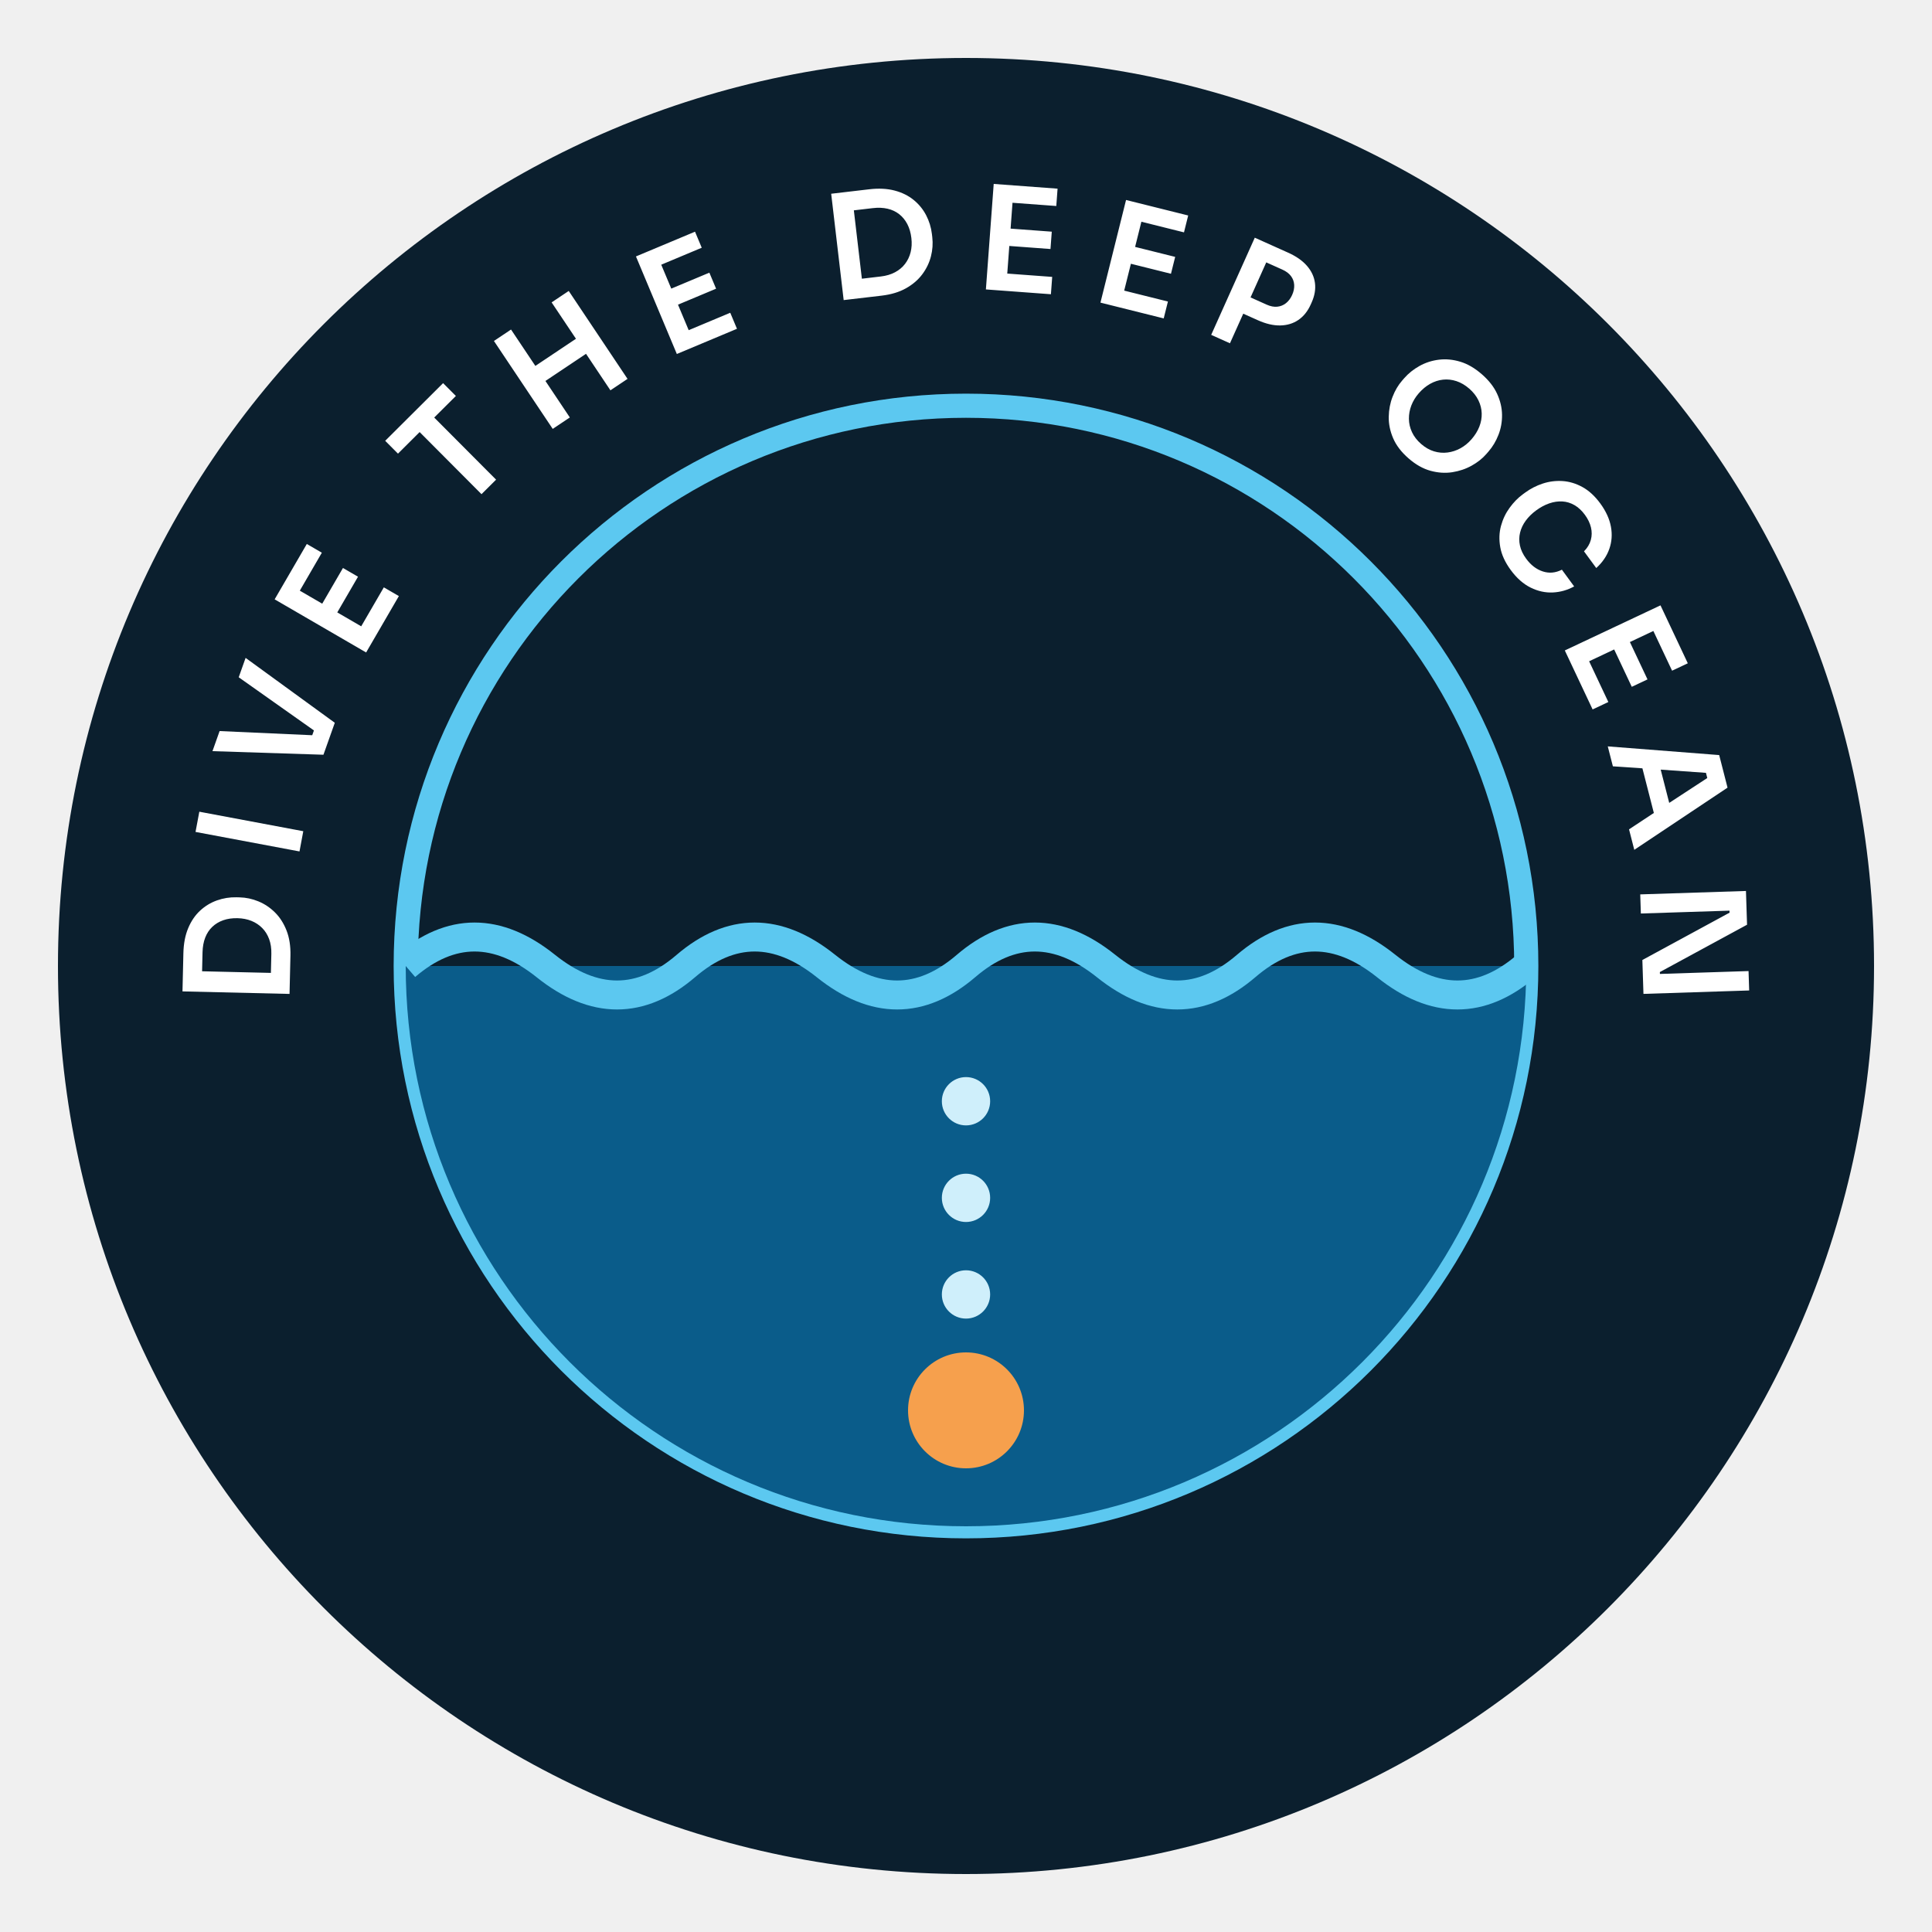
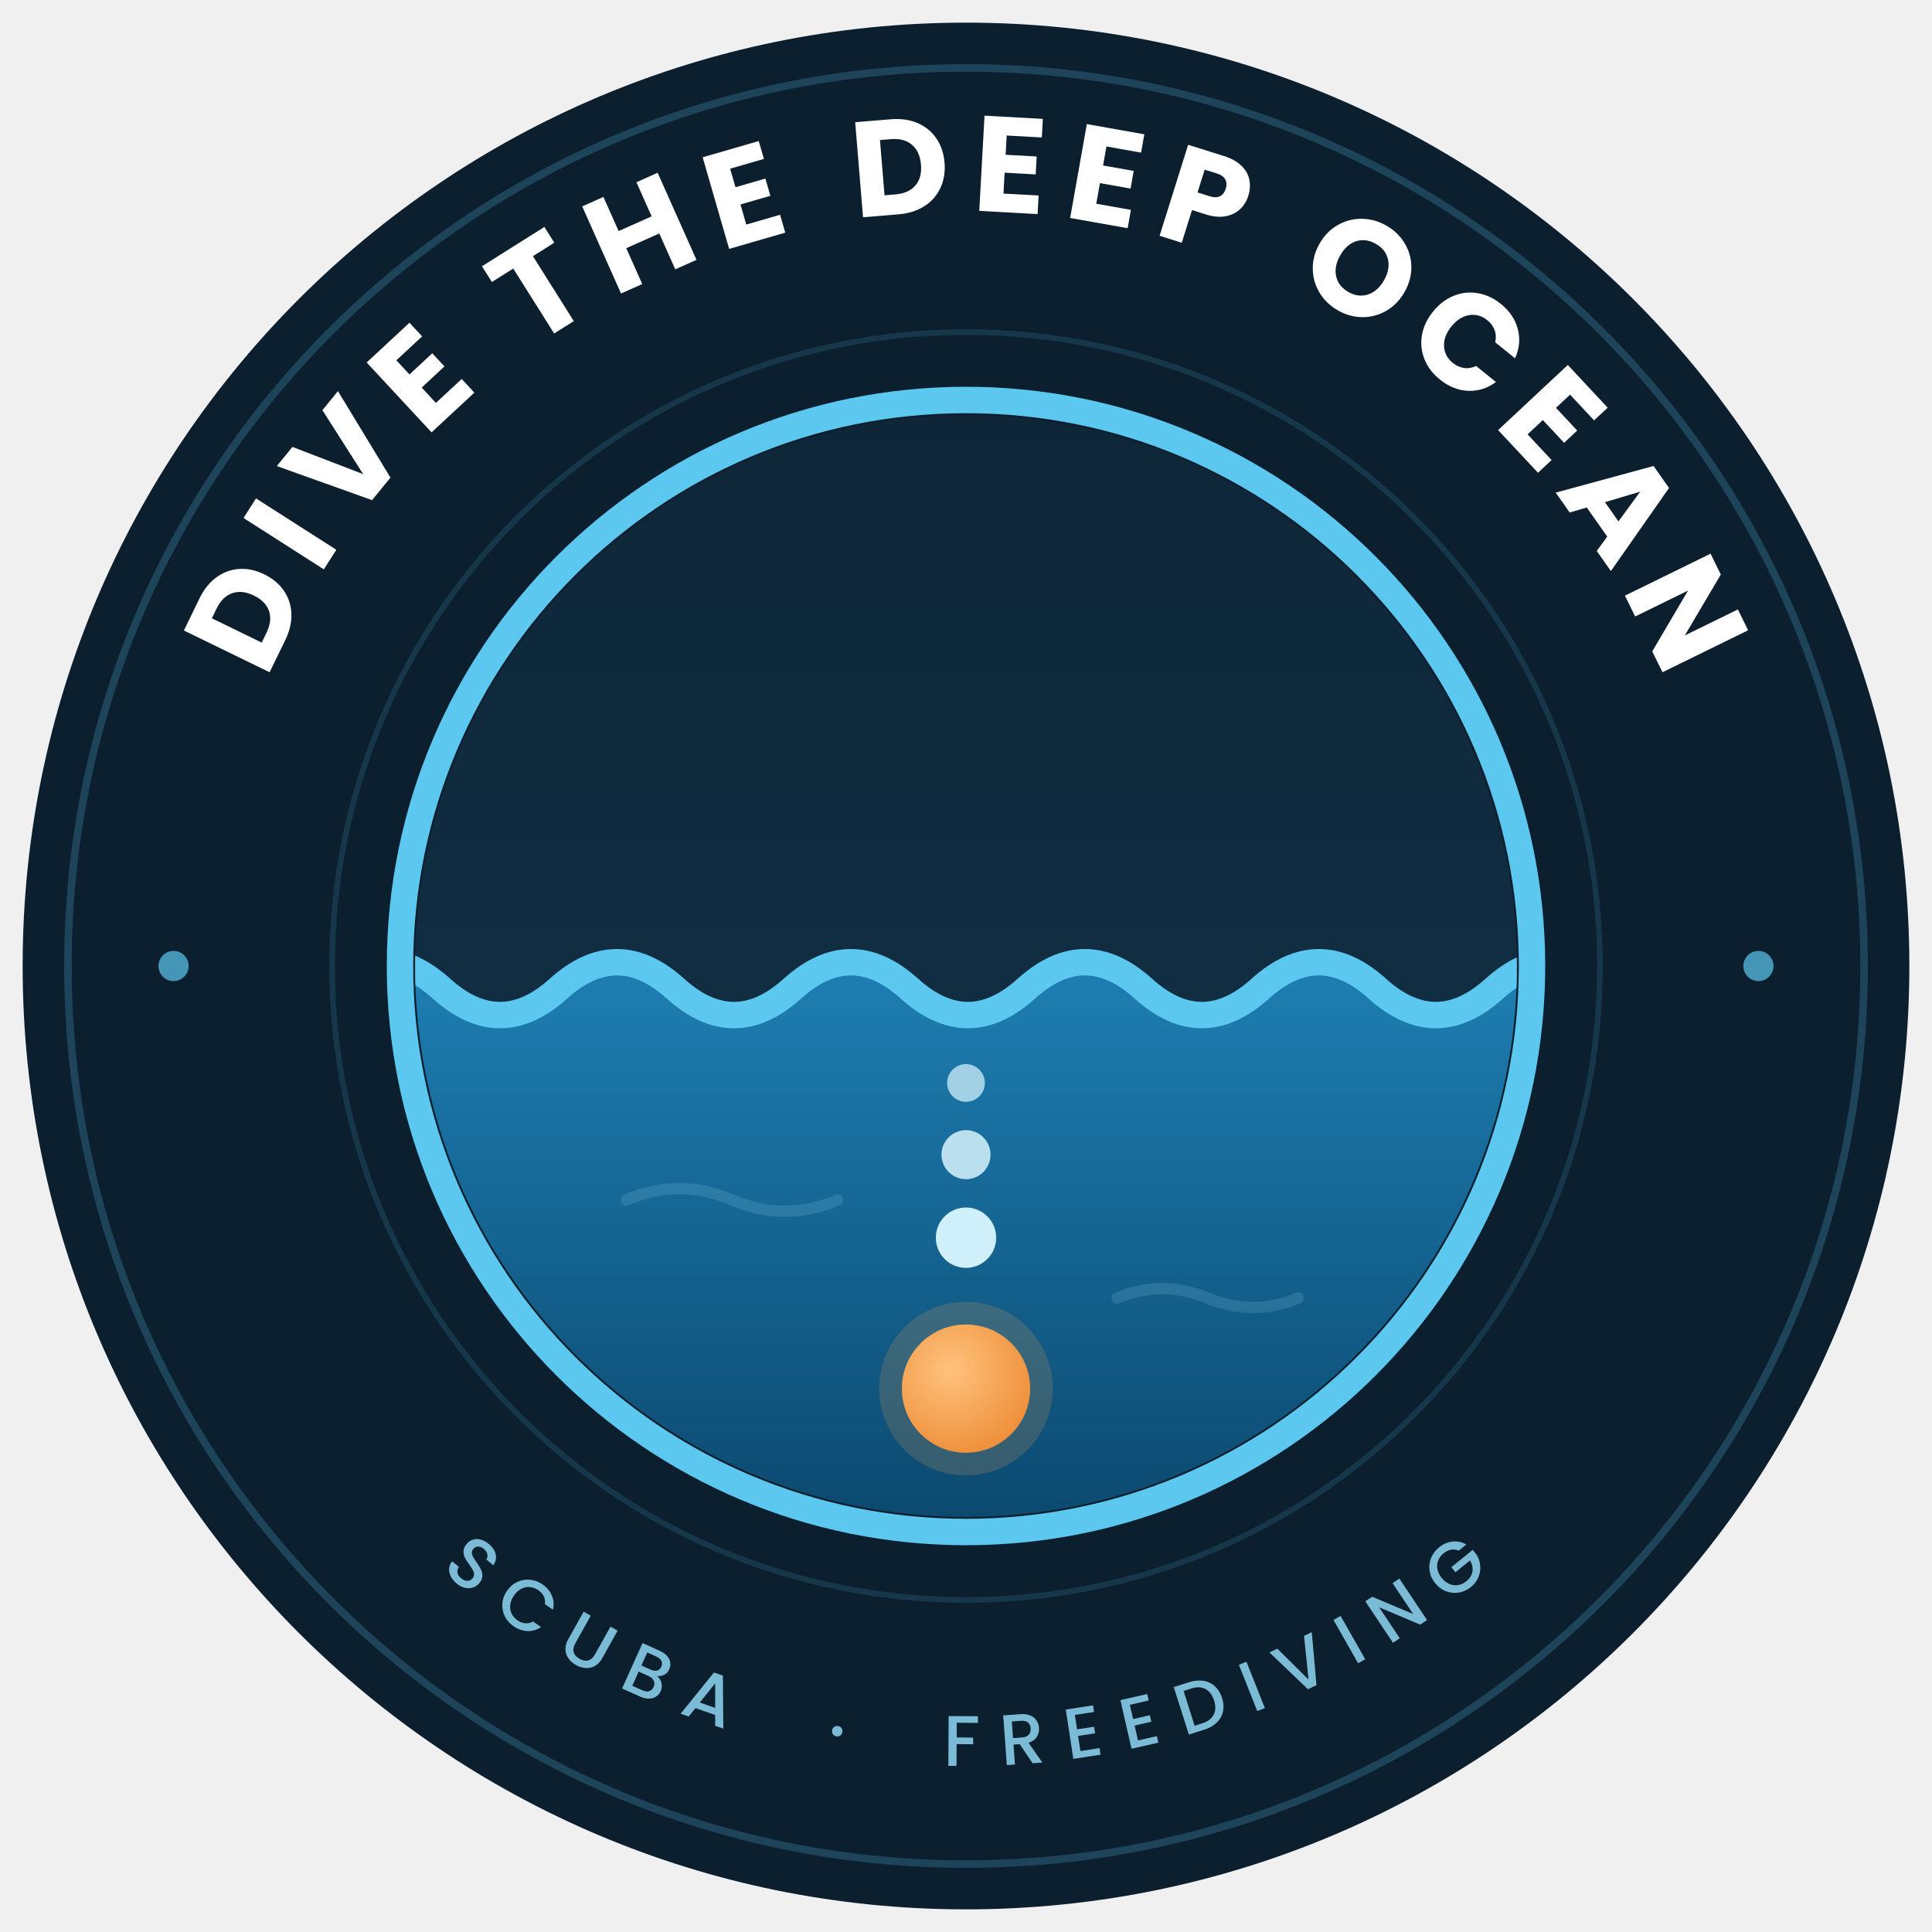
- <svg xmlns="http://www.w3.org/2000/svg" viewBox="0 0 200.0 200.0" width="200" height="200" role="img" aria-label="Dive the deep ocean 뱃지">
-   <circle cx="100" cy="100" r="94" fill="#0B1F2E" />
-   <circle cx="100" cy="100" r="58" fill="none" stroke="#5CC8F0" stroke-width="2.5" />
-   <path d="M42 100 A58 58 0 0 0 158 100 Z" fill="#0A5C8A" />
-   <path d="M42 100 q7 -6 14.5 0 t14.5 0 t14.5 0 t14.5 0 t14.5 0 t14.5 0 t14.5 0 t14.5 0" fill="none" stroke="#5CC8F0" stroke-width="3" />
-   <circle cx="100" cy="114" r="2.5" fill="#CFEFFB" />
-   <circle cx="100" cy="124" r="2.5" fill="#CFEFFB" />
-   <circle cx="100" cy="134" r="2.5" fill="#CFEFFB" />
-   <circle cx="100" cy="146" r="6" fill="#F6A04D" />
-   <path d="M29.973 102.89 18.891 102.629 18.984 98.67Q19.019 97.185 19.48 96.086Q19.941 94.986 20.715 94.269Q21.49 93.552 22.466 93.208Q23.442 92.863 24.477 92.887L24.806 92.895Q25.796 92.918 26.747 93.308Q27.698 93.698 28.461 94.452Q29.223 95.205 29.662 96.325Q30.101 97.446 30.066 98.931ZM20.92 100.546 28.043 100.714 28.09 98.749Q28.11 97.894 27.863 97.221Q27.616 96.547 27.147 96.071Q26.678 95.595 26.032 95.332Q25.385 95.069 24.591 95.051Q23.766 95.031 23.108 95.263Q22.45 95.495 21.974 95.949Q21.498 96.403 21.242 97.065Q20.987 97.727 20.966 98.581Z M31.004 88.14 20.241 86.121 20.634 84.028 31.396 86.047Z M33.483 78.13 21.995 77.758 22.733 75.68 32.323 76.11 32.498 75.615 24.712 70.111 25.425 68.104 34.658 74.822Z M37.901 67.543 28.432 62.044 31.762 56.311 33.318 57.215 31.036 61.145 33.357 62.493 35.504 58.797 37.061 59.701 34.914 63.397 37.392 64.836 39.734 60.802 41.291 61.706Z  M49.846 51.157 43.441 44.727 41.199 46.961 39.876 45.632 45.87 39.662 47.193 40.99 44.95 43.224 51.355 49.654Z M63.191 40.406 60.665 36.627 56.463 39.437 58.989 43.215 57.218 44.399 51.132 35.297 52.902 34.113 55.42 37.879 59.623 35.069 57.104 31.303 58.875 30.119 64.962 39.222Z M70.066 36.646 65.834 26.547 71.948 23.985 72.644 25.645 68.452 27.402 69.49 29.878 73.433 28.226 74.129 29.886 70.186 31.538 71.293 34.18 75.596 32.377 76.291 34.037Z  M87.337 31.066 86.044 20.057 89.977 19.595Q91.452 19.422 92.605 19.725Q93.758 20.027 94.576 20.694Q95.395 21.36 95.872 22.278Q96.35 23.197 96.471 24.224L96.509 24.552Q96.625 25.535 96.372 26.532Q96.119 27.528 95.48 28.388Q94.841 29.249 93.793 29.84Q92.744 30.431 91.27 30.605ZM88.39 21.775 89.221 28.852 91.173 28.622Q92.022 28.523 92.654 28.184Q93.287 27.846 93.692 27.315Q94.098 26.784 94.268 26.107Q94.438 25.43 94.345 24.64Q94.249 23.821 93.927 23.202Q93.605 22.583 93.089 22.175Q92.573 21.767 91.882 21.607Q91.191 21.446 90.342 21.546Z M102.059 29.961 102.868 19.041 109.479 19.53 109.347 21.325 104.814 20.99 104.616 23.667 108.879 23.983 108.746 25.778 104.483 25.462 104.271 28.32 108.923 28.664 108.79 30.459Z M113.918 31.327 116.568 20.702 123.001 22.307 122.566 24.054 118.156 22.953 117.506 25.559 121.654 26.593 121.218 28.34 117.07 27.305 116.376 30.085 120.903 31.214 120.467 32.961Z M125.382 34.665 129.895 24.606 133.343 26.154Q134.603 26.718 135.301 27.525Q136 28.332 136.124 29.3Q136.249 30.268 135.782 31.308L135.684 31.527Q135.217 32.567 134.411 33.118Q133.605 33.669 132.535 33.69Q131.465 33.712 130.206 33.147L128.701 32.472L127.325 35.537ZM131.083 27.162 129.456 30.788 131.125 31.537Q131.714 31.801 132.222 31.75Q132.73 31.698 133.126 31.383Q133.523 31.067 133.762 30.534Q134.002 30 133.974 29.494Q133.946 28.988 133.643 28.582Q133.341 28.175 132.753 27.911Z  M145.812 47.45Q144.692 46.474 144.217 45.364Q143.742 44.254 143.762 43.147Q143.782 42.04 144.162 41.068Q144.541 40.095 145.143 39.406L145.359 39.157Q146.02 38.399 146.947 37.884Q147.873 37.368 148.954 37.236Q150.035 37.103 151.169 37.445Q152.304 37.787 153.4 38.743Q154.486 39.689 154.98 40.766Q155.474 41.844 155.49 42.932Q155.506 44.021 155.122 45.009Q154.738 45.998 154.078 46.755L153.861 47.004Q153.26 47.694 152.348 48.203Q151.437 48.712 150.343 48.883Q149.249 49.054 148.085 48.735Q146.92 48.416 145.812 47.45ZM147.113 45.958Q147.746 46.51 148.446 46.722Q149.146 46.934 149.852 46.843Q150.559 46.752 151.194 46.401Q151.829 46.049 152.331 45.472Q152.873 44.85 153.14 44.167Q153.407 43.484 153.386 42.79Q153.365 42.095 153.043 41.436Q152.721 40.778 152.1 40.236Q151.466 39.684 150.77 39.455Q150.074 39.227 149.383 39.301Q148.691 39.375 148.052 39.732Q147.412 40.09 146.87 40.712Q146.367 41.288 146.105 41.965Q145.843 42.643 145.85 43.354Q145.856 44.066 146.168 44.736Q146.479 45.406 147.113 45.958Z M156.391 59.008Q155.513 57.811 155.306 56.642Q155.1 55.472 155.383 54.437Q155.665 53.402 156.277 52.563Q156.889 51.723 157.627 51.182L157.893 50.987Q158.716 50.384 159.705 50.058Q160.694 49.733 161.746 49.798Q162.799 49.864 163.808 50.416Q164.818 50.968 165.661 52.117Q166.539 53.315 166.761 54.519Q166.984 55.723 166.594 56.827Q166.204 57.932 165.244 58.803L163.975 57.074Q164.509 56.533 164.682 55.895Q164.856 55.256 164.695 54.593Q164.534 53.929 164.064 53.288Q163.585 52.635 162.989 52.291Q162.392 51.947 161.733 51.91Q161.073 51.873 160.388 52.106Q159.703 52.338 159.025 52.835Q158.372 53.314 157.944 53.898Q157.517 54.481 157.357 55.138Q157.197 55.795 157.344 56.477Q157.491 57.16 157.988 57.837Q158.715 58.829 159.706 59.153Q160.697 59.478 161.687 58.975L162.955 60.705Q161.923 61.276 160.755 61.332Q159.588 61.389 158.451 60.828Q157.314 60.266 156.391 59.008Z M161.989 67.334 171.894 62.666 174.721 68.663 173.093 69.43 171.155 65.319 168.726 66.464 170.549 70.331 168.921 71.098 167.098 67.231 164.506 68.453 166.495 72.673 164.867 73.44Z M166.436 77.266 177.97 78.165 178.834 81.536 169.181 87.975 168.637 85.853 171.206 84.157 170.022 79.537 166.965 79.329ZM172.797 83.115 176.737 80.541 176.599 80.004 171.915 79.671Z M169.797 92.587 180.741 92.233 180.854 95.727 171.828 100.626 171.834 100.821 181.009 100.524 181.074 102.533 170.13 102.887 170.017 99.379 179.043 94.479 179.036 94.27 169.861 94.566Z" fill="#FFFFFF" />
+ <svg xmlns="http://www.w3.org/2000/svg" viewBox="0 0 512 512" width="512" height="512" role="img" aria-label="Dive the deep ocean 뱃지">
+   <defs>
+     <clipPath id="win">
+       <circle cx="256" cy="256" r="146" />
+     </clipPath>
+     <linearGradient id="sea" x1="0" y1="0" x2="0" y2="1">
+       <stop offset="0" stop-color="#1E7FB3" />
+       <stop offset="1" stop-color="#0A4469" />
+     </linearGradient>
+     <linearGradient id="sky" x1="0" y1="0" x2="0" y2="1">
+       <stop offset="0" stop-color="#0E2638" />
+       <stop offset="1" stop-color="#14344B" />
+     </linearGradient>
+     <radialGradient id="dv" cx=".38" cy=".35" r=".7">
+       <stop offset="0" stop-color="#FFC27D" />
+       <stop offset="1" stop-color="#EE8F3A" />
+     </radialGradient>
+   </defs>
+   <circle cx="256" cy="256" r="250" fill="#0B1F2E" />
+   <circle cx="256" cy="256" r="238" fill="none" stroke="#5CC8F0" stroke-opacity=".22" stroke-width="2" />
+   <circle cx="256" cy="256" r="168" fill="none" stroke="#5CC8F0" stroke-opacity=".14" stroke-width="1.5" />
+   <g clip-path="url(#win)">
+     <rect x="106" y="106" width="300" height="300" fill="url(#sky)" />
+     <path d="M86.0 262.0 q15.50 -14.00 31.00 0 q15.50 14.00 31.00 0 q15.50 -14.00 31.00 0 q15.50 14.00 31.00 0 q15.50 -14.00 31.00 0 q15.50 14.00 31.00 0 q15.50 -14.00 31.00 0 q15.50 14.00 31.00 0 q15.50 -14.00 31.00 0 q15.50 14.00 31.00 0 q15.50 -14.00 31.00 0 L427.0 416.0 L86.0 416.0 Z" fill="url(#sea)" />
+     <path d="M86.0 262.0 q15.50 -14.00 31.00 0 q15.50 14.00 31.00 0 q15.50 -14.00 31.00 0 q15.50 14.00 31.00 0 q15.50 -14.00 31.00 0 q15.50 14.00 31.00 0 q15.50 -14.00 31.00 0 q15.50 14.00 31.00 0 q15.50 -14.00 31.00 0 q15.50 14.00 31.00 0 q15.50 -14.00 31.00 0" fill="none" stroke="#5CC8F0" stroke-width="7" stroke-linecap="round" stroke-linejoin="round" />
+     <g fill="#5CC8F0" opacity=".16">
+       <path d="M166 318 q14 -6 28 0 t28 0" fill="none" stroke="#9FE0F7" stroke-width="3" stroke-linecap="round" />
+       <path d="M296 344 q12 -5 24 0 t24 0" fill="none" stroke="#9FE0F7" stroke-width="3" stroke-linecap="round" />
+     </g>
+     <circle cx="256" cy="287" r="5" fill="#CFEFFB" opacity=".75" />
+     <circle cx="256" cy="306" r="6.5" fill="#CFEFFB" opacity=".88" />
+     <circle cx="256" cy="328" r="8" fill="#CFEFFB" />
+     <circle cx="256" cy="368" r="23" fill="#F6A04D" opacity=".18" />
+     <circle cx="256" cy="368" r="17" fill="url(#dv)" />
+   </g>
+   <circle cx="256" cy="256" r="150" fill="none" stroke="#5CC8F0" stroke-width="7" />
+   <g fill="#fff">
+     <path transform="translate(76.20 168.40) rotate(-64.02)" d="M11.862 -12.636Q11.862 -8.928 10.224 -6.048Q8.586 -3.168 5.58 -1.584Q2.574 0.0 -1.386 0.0H-10.854V-25.272H-1.386Q2.61 -25.272 5.598 -23.688Q8.586 -22.104 10.224 -19.242Q11.862 -16.38 11.862 -12.636ZM5.598 -12.636Q5.598 -16.128 3.654 -18.072Q1.71 -20.016 -1.782 -20.016H-4.698V-5.328H-1.782Q1.71 -5.328 3.654 -7.236Q5.598 -9.144 5.598 -12.636Z" />
+     <path transform="translate(87.48 148.29) rotate(-57.41)" d="M3.078 -25.272V0.0H-3.078V-25.272Z" />
+     <path transform="translate(101.04 129.56) rotate(-50.79)" d="M12.816 -25.272 3.852 0.0H-3.852L-12.816 -25.272H-6.264L0.0 -6.192L6.3 -25.272Z" />
+     <path transform="translate(119.87 109.47) rotate(-42.89)" d="M-1.35 -20.34V-15.228H6.894V-10.476H-1.35V-4.932H7.974V0.0H-7.506V-25.272H7.974V-20.34Z" />
+     <path transform="translate(149.46 86.74) rotate(-32.19)" d="M9.774 -25.272V-20.34H3.078V0.0H-3.078V-20.34H-9.774V-25.272Z" />
+     <path transform="translate(174.56 73.33) rotate(-24.03)" d="M10.962 -25.272V0.0H4.806V-10.404H-4.77V0.0H-10.926V-25.272H-4.77V-15.372H4.806V-25.272Z" />
+     <path transform="translate(200.44 63.87) rotate(-16.13)" d="M-1.35 -20.34V-15.228H6.894V-10.476H-1.35V-4.932H7.974V0.0H-7.506V-25.272H7.974V-20.34Z" />
+     <path transform="translate(239.53 56.68) rotate(-4.72)" d="M11.862 -12.636Q11.862 -8.928 10.224 -6.048Q8.586 -3.168 5.58 -1.584Q2.574 0.0 -1.386 0.0H-10.854V-25.272H-1.386Q2.61 -25.272 5.598 -23.688Q8.586 -22.104 10.224 -19.242Q11.862 -16.38 11.862 -12.636ZM5.598 -12.636Q5.598 -16.128 3.654 -18.072Q1.71 -20.016 -1.782 -20.016H-4.698V-5.328H-1.782Q1.71 -5.328 3.654 -7.236Q5.598 -9.144 5.598 -12.636Z" />
+     <path transform="translate(267.01 56.30) rotate(3.16)" d="M-1.35 -20.34V-15.228H6.894V-10.476H-1.35V-4.932H7.974V0.0H-7.506V-25.272H7.974V-20.34Z" />
+     <path transform="translate(290.99 59.08) rotate(10.08)" d="M-1.35 -20.34V-15.228H6.894V-10.476H-1.35V-4.932H7.974V0.0H-7.506V-25.272H7.974V-20.34Z" />
+     <path transform="translate(315.89 65.18) rotate(17.42)" d="M0.972 -9.072H-2.844V0.0H-9.0V-25.272H0.972Q3.996 -25.272 6.084 -24.228Q8.172 -23.184 9.216 -21.348Q10.26 -19.512 10.26 -17.136Q10.26 -14.94 9.252 -13.122Q8.244 -11.304 6.156 -10.188Q4.068 -9.072 0.972 -9.072ZM3.996 -17.136Q3.996 -18.648 3.132 -19.476Q2.268 -20.304 0.504 -20.304H-2.844V-13.968H0.504Q2.268 -13.968 3.132 -14.796Q3.996 -15.624 3.996 -17.136Z" />
+     <path transform="translate(354.68 82.04) rotate(29.56)" d="M-12.96 -12.708Q-12.96 -16.416 -11.214 -19.368Q-9.468 -22.32 -6.498 -23.976Q-3.528 -25.632 0.036 -25.632Q3.6 -25.632 6.57 -23.976Q9.54 -22.32 11.25 -19.368Q12.96 -16.416 12.96 -12.708Q12.96 -9.0 11.232 -6.03Q9.504 -3.06 6.552 -1.404Q3.6 0.252 0.036 0.252Q-3.528 0.252 -6.498 -1.404Q-9.468 -3.06 -11.214 -6.03Q-12.96 -9.0 -12.96 -12.708ZM6.696 -12.708Q6.696 -16.056 4.878 -18.054Q3.06 -20.052 0.036 -20.052Q-3.024 -20.052 -4.842 -18.072Q-6.66 -16.092 -6.66 -12.708Q-6.66 -9.36 -4.842 -7.362Q-3.024 -5.364 0.036 -5.364Q3.06 -5.364 4.878 -7.38Q6.696 -9.396 6.696 -12.708Z" />
+     <path transform="translate(381.55 100.32) rotate(38.89)" d="M0.18 -25.56Q4.68 -25.56 7.884 -23.184Q11.088 -20.808 12.168 -16.704H5.4Q4.644 -18.288 3.258 -19.116Q1.872 -19.944 0.108 -19.944Q-2.736 -19.944 -4.5 -17.964Q-6.264 -15.984 -6.264 -12.672Q-6.264 -9.36 -4.5 -7.38Q-2.736 -5.4 0.108 -5.4Q1.872 -5.4 3.258 -6.228Q4.644 -7.056 5.4 -8.64H12.168Q11.088 -4.536 7.884 -2.178Q4.68 0.18 0.18 0.18Q-3.492 0.18 -6.39 -1.458Q-9.288 -3.096 -10.908 -6.012Q-12.528 -8.928 -12.528 -12.672Q-12.528 -16.416 -10.908 -19.35Q-9.288 -22.284 -6.39 -23.922Q-3.492 -25.56 0.18 -25.56Z" />
+     <path transform="translate(402.14 119.46) rotate(46.95)" d="M-1.35 -20.34V-15.228H6.894V-10.476H-1.35V-4.932H7.974V0.0H-7.506V-25.272H7.974V-20.34Z" />
+     <path transform="translate(419.58 140.93) rotate(54.88)" d="M4.698 -4.464H-4.734L-6.246 0.0H-12.69L-3.546 -25.272H3.582L12.726 0.0H6.21ZM3.114 -9.216 -0.018 -18.468 -3.114 -9.216Z" />
+     <path transform="translate(435.60 168.00) rotate(63.90)" d="M11.304 0.0H5.148L-5.148 -15.588V0.0H-11.304V-25.272H-5.148L5.148 -9.612V-25.272H11.304Z" />
+   </g>
+   <g fill="#8FD6F3" opacity="0.85">
+     <path transform="translate(121.08 419.53) rotate(39.52)" d="M-4.636 -3.648H-2.318Q-2.242 -2.793 -1.643 -2.242Q-1.045 -1.691 0.038 -1.691Q1.159 -1.691 1.786 -2.232Q2.413 -2.774 2.413 -3.629Q2.413 -4.294 2.024 -4.712Q1.634 -5.13 1.055 -5.358Q0.475 -5.586 -0.551 -5.852Q-1.843 -6.194 -2.65 -6.546Q-3.458 -6.897 -4.028 -7.638Q-4.598 -8.379 -4.598 -9.614Q-4.598 -10.754 -4.028 -11.609Q-3.458 -12.464 -2.432 -12.92Q-1.406 -13.376 -0.057 -13.376Q1.862 -13.376 3.088 -12.416Q4.313 -11.457 4.446 -9.785H2.052Q1.995 -10.507 1.368 -11.02Q0.741 -11.533 -0.285 -11.533Q-1.216 -11.533 -1.805 -11.058Q-2.394 -10.583 -2.394 -9.69Q-2.394 -9.082 -2.023 -8.692Q-1.653 -8.303 -1.083 -8.075Q-0.513 -7.847 0.475 -7.581Q1.786 -7.22 2.613 -6.859Q3.439 -6.498 4.019 -5.748Q4.598 -4.997 4.598 -3.743Q4.598 -2.736 4.057 -1.843Q3.515 -0.95 2.48 -0.408Q1.444 0.133 0.038 0.133Q-1.292 0.133 -2.356 -0.332Q-3.42 -0.798 -4.028 -1.653Q-4.636 -2.508 -4.636 -3.648Z" />
+     <path transform="translate(136.08 430.82) rotate(34.45)" d="M0.104 -13.376Q2.214 -13.376 3.857 -12.34Q5.5 -11.305 6.241 -9.405H3.638Q3.125 -10.45 2.213 -10.963Q1.301 -11.476 0.104 -11.476Q-1.207 -11.476 -2.232 -10.887Q-3.258 -10.298 -3.838 -9.196Q-4.418 -8.094 -4.418 -6.631Q-4.418 -5.168 -3.838 -4.066Q-3.258 -2.964 -2.232 -2.365Q-1.207 -1.767 0.104 -1.767Q1.301 -1.767 2.213 -2.28Q3.125 -2.793 3.638 -3.838H6.241Q5.5 -1.938 3.857 -0.912Q2.214 0.114 0.104 0.114Q-1.757 0.114 -3.296 -0.75Q-4.835 -1.615 -5.738 -3.154Q-6.64 -4.693 -6.64 -6.631Q-6.64 -8.569 -5.738 -10.108Q-4.835 -11.647 -3.287 -12.511Q-1.739 -13.376 0.104 -13.376Z" />
+     <path transform="translate(152.73 441.15) rotate(29.15)" d="M-2.983 -13.205V-4.788Q-2.983 -3.287 -2.194 -2.527Q-1.406 -1.767 0.0 -1.767Q1.425 -1.767 2.214 -2.527Q3.002 -3.287 3.002 -4.788V-13.205H5.168V-4.826Q5.168 -3.211 4.465 -2.09Q3.762 -0.969 2.584 -0.418Q1.406 0.133 -0.019 0.133Q-1.444 0.133 -2.612 -0.418Q-3.781 -0.969 -4.465 -2.09Q-5.149 -3.211 -5.149 -4.826V-13.205Z" />
+     <path transform="translate(169.02 449.34) rotate(24.22)" d="M5.054 -3.553Q5.054 -2.546 4.532 -1.738Q4.009 -0.931 3.021 -0.465Q2.033 0.0 0.722 0.0H-4.56V-13.205H0.475Q1.824 -13.205 2.793 -12.749Q3.762 -12.293 4.256 -11.523Q4.75 -10.754 4.75 -9.804Q4.75 -8.664 4.142 -7.904Q3.534 -7.144 2.508 -6.783Q3.572 -6.593 4.313 -5.662Q5.054 -4.731 5.054 -3.553ZM-2.394 -7.657H0.285Q1.349 -7.657 1.948 -8.142Q2.546 -8.626 2.546 -9.538Q2.546 -10.431 1.948 -10.934Q1.349 -11.438 0.285 -11.438H-2.394ZM2.888 -3.781Q2.888 -4.75 2.223 -5.32Q1.558 -5.89 0.456 -5.89H-2.394V-1.767H0.532Q1.634 -1.767 2.261 -2.299Q2.888 -2.831 2.888 -3.781Z" />
+     <path transform="translate(186.02 456.12) rotate(19.27)" d="M2.764 -2.698H-2.765L-3.715 0.0H-5.976L-1.245 -13.224H1.263L5.994 0.0H3.715ZM2.157 -4.465 0.01 -10.602 -2.157 -4.465Z" />
+     <path transform="translate(220.77 465.05) rotate(9.57)" d="M-1.33 -6.365Q-1.33 -6.954 -0.931 -7.353Q-0.532 -7.752 0.057 -7.752Q0.627 -7.752 1.026 -7.353Q1.425 -6.954 1.425 -6.365Q1.425 -5.776 1.026 -5.377Q0.627 -4.978 0.057 -4.978Q-0.532 -4.978 -0.931 -5.377Q-1.33 -5.776 -1.33 -6.365Z" />
+     <path transform="translate(254.79 468.00) rotate(0.33)" d="M4.303 -13.205V-11.438H-1.302V-7.543H3.068V-5.776H-1.302V0.0H-3.468V-13.205Z" />
+     <path transform="translate(271.38 467.44) rotate(-4.16)" d="M2.28 0.0 -0.76 -5.282H-2.413V0.0H-4.579V-13.205H-0.019Q1.501 -13.205 2.555 -12.673Q3.61 -12.141 4.132 -11.248Q4.655 -10.355 4.655 -9.253Q4.655 -7.961 3.904 -6.906Q3.154 -5.852 1.596 -5.472L4.864 0.0ZM-2.413 -7.011H-0.019Q1.197 -7.011 1.815 -7.619Q2.432 -8.227 2.432 -9.253Q2.432 -10.279 1.824 -10.858Q1.216 -11.438 -0.019 -11.438H-2.413Z" />
+     <path transform="translate(287.95 465.58) rotate(-8.67)" d="M-1.387 -11.457V-7.581H3.173V-5.814H-1.387V-1.767H3.743V0.0H-3.553V-13.224H3.743V-11.457Z" />
+     <path transform="translate(303.33 462.65) rotate(-12.90)" d="M-1.387 -11.457V-7.581H3.173V-5.814H-1.387V-1.767H3.743V0.0H-3.553V-13.224H3.743V-11.457Z" />
+     <path transform="translate(320.12 458.07) rotate(-17.61)" d="M6.014 -6.555Q6.014 -4.541 5.149 -3.059Q4.284 -1.577 2.698 -0.788Q1.111 0.0 -0.998 0.0H-5.311V-13.205H-0.998Q1.111 -13.205 2.698 -12.398Q4.284 -11.59 5.149 -10.079Q6.014 -8.569 6.014 -6.555ZM3.79 -6.555Q3.79 -8.854 2.555 -10.146Q1.32 -11.438 -0.998 -11.438H-3.145V-1.767H-0.998Q1.32 -1.767 2.555 -3.021Q3.79 -4.275 3.79 -6.555Z" />
+     <path transform="translate(334.19 453.05) rotate(-21.64)" d="M1.083 -13.205V0.0H-1.083V-13.205Z" />
+     <path transform="translate(347.75 447.12) rotate(-25.64)" d="M6.213 -13.205 1.254 0.0H-1.254L-6.232 -13.205H-3.914L0.0 -2.223L3.933 -13.205Z" />
+     <path transform="translate(360.86 440.25) rotate(-29.64)" d="M1.083 -13.205V0.0H-1.083V-13.205Z" />
+     <path transform="translate(373.67 432.35) rotate(-33.71)" d="M5.424 0.0H3.259L-3.259 -9.861V0.0H-5.425V-13.224H-3.259L3.259 -3.382V-13.224H5.424Z" />
+     <path transform="translate(389.68 420.54) rotate(-39.09)" d="M3.638 -9.405Q3.125 -10.393 2.213 -10.896Q1.301 -11.4 0.104 -11.4Q-1.207 -11.4 -2.232 -10.811Q-3.258 -10.222 -3.838 -9.139Q-4.418 -8.056 -4.418 -6.631Q-4.418 -5.206 -3.838 -4.114Q-3.258 -3.021 -2.232 -2.432Q-1.207 -1.843 0.104 -1.843Q1.872 -1.843 2.974 -2.831Q4.076 -3.819 4.323 -5.51H-0.636V-7.239H6.641V-5.548Q6.432 -4.009 5.548 -2.717Q4.664 -1.425 3.249 -0.655Q1.833 0.114 0.104 0.114Q-1.757 0.114 -3.296 -0.75Q-4.835 -1.615 -5.738 -3.154Q-6.64 -4.693 -6.64 -6.631Q-6.64 -8.569 -5.738 -10.108Q-4.835 -11.647 -3.287 -12.511Q-1.739 -13.376 0.104 -13.376Q2.214 -13.376 3.857 -12.34Q5.5 -11.305 6.241 -9.405Z" />
+   </g>
+   <circle cx="46" cy="256" r="4" fill="#5CC8F0" opacity=".7" />
+   <circle cx="466" cy="256" r="4" fill="#5CC8F0" opacity=".7" />
</svg>
